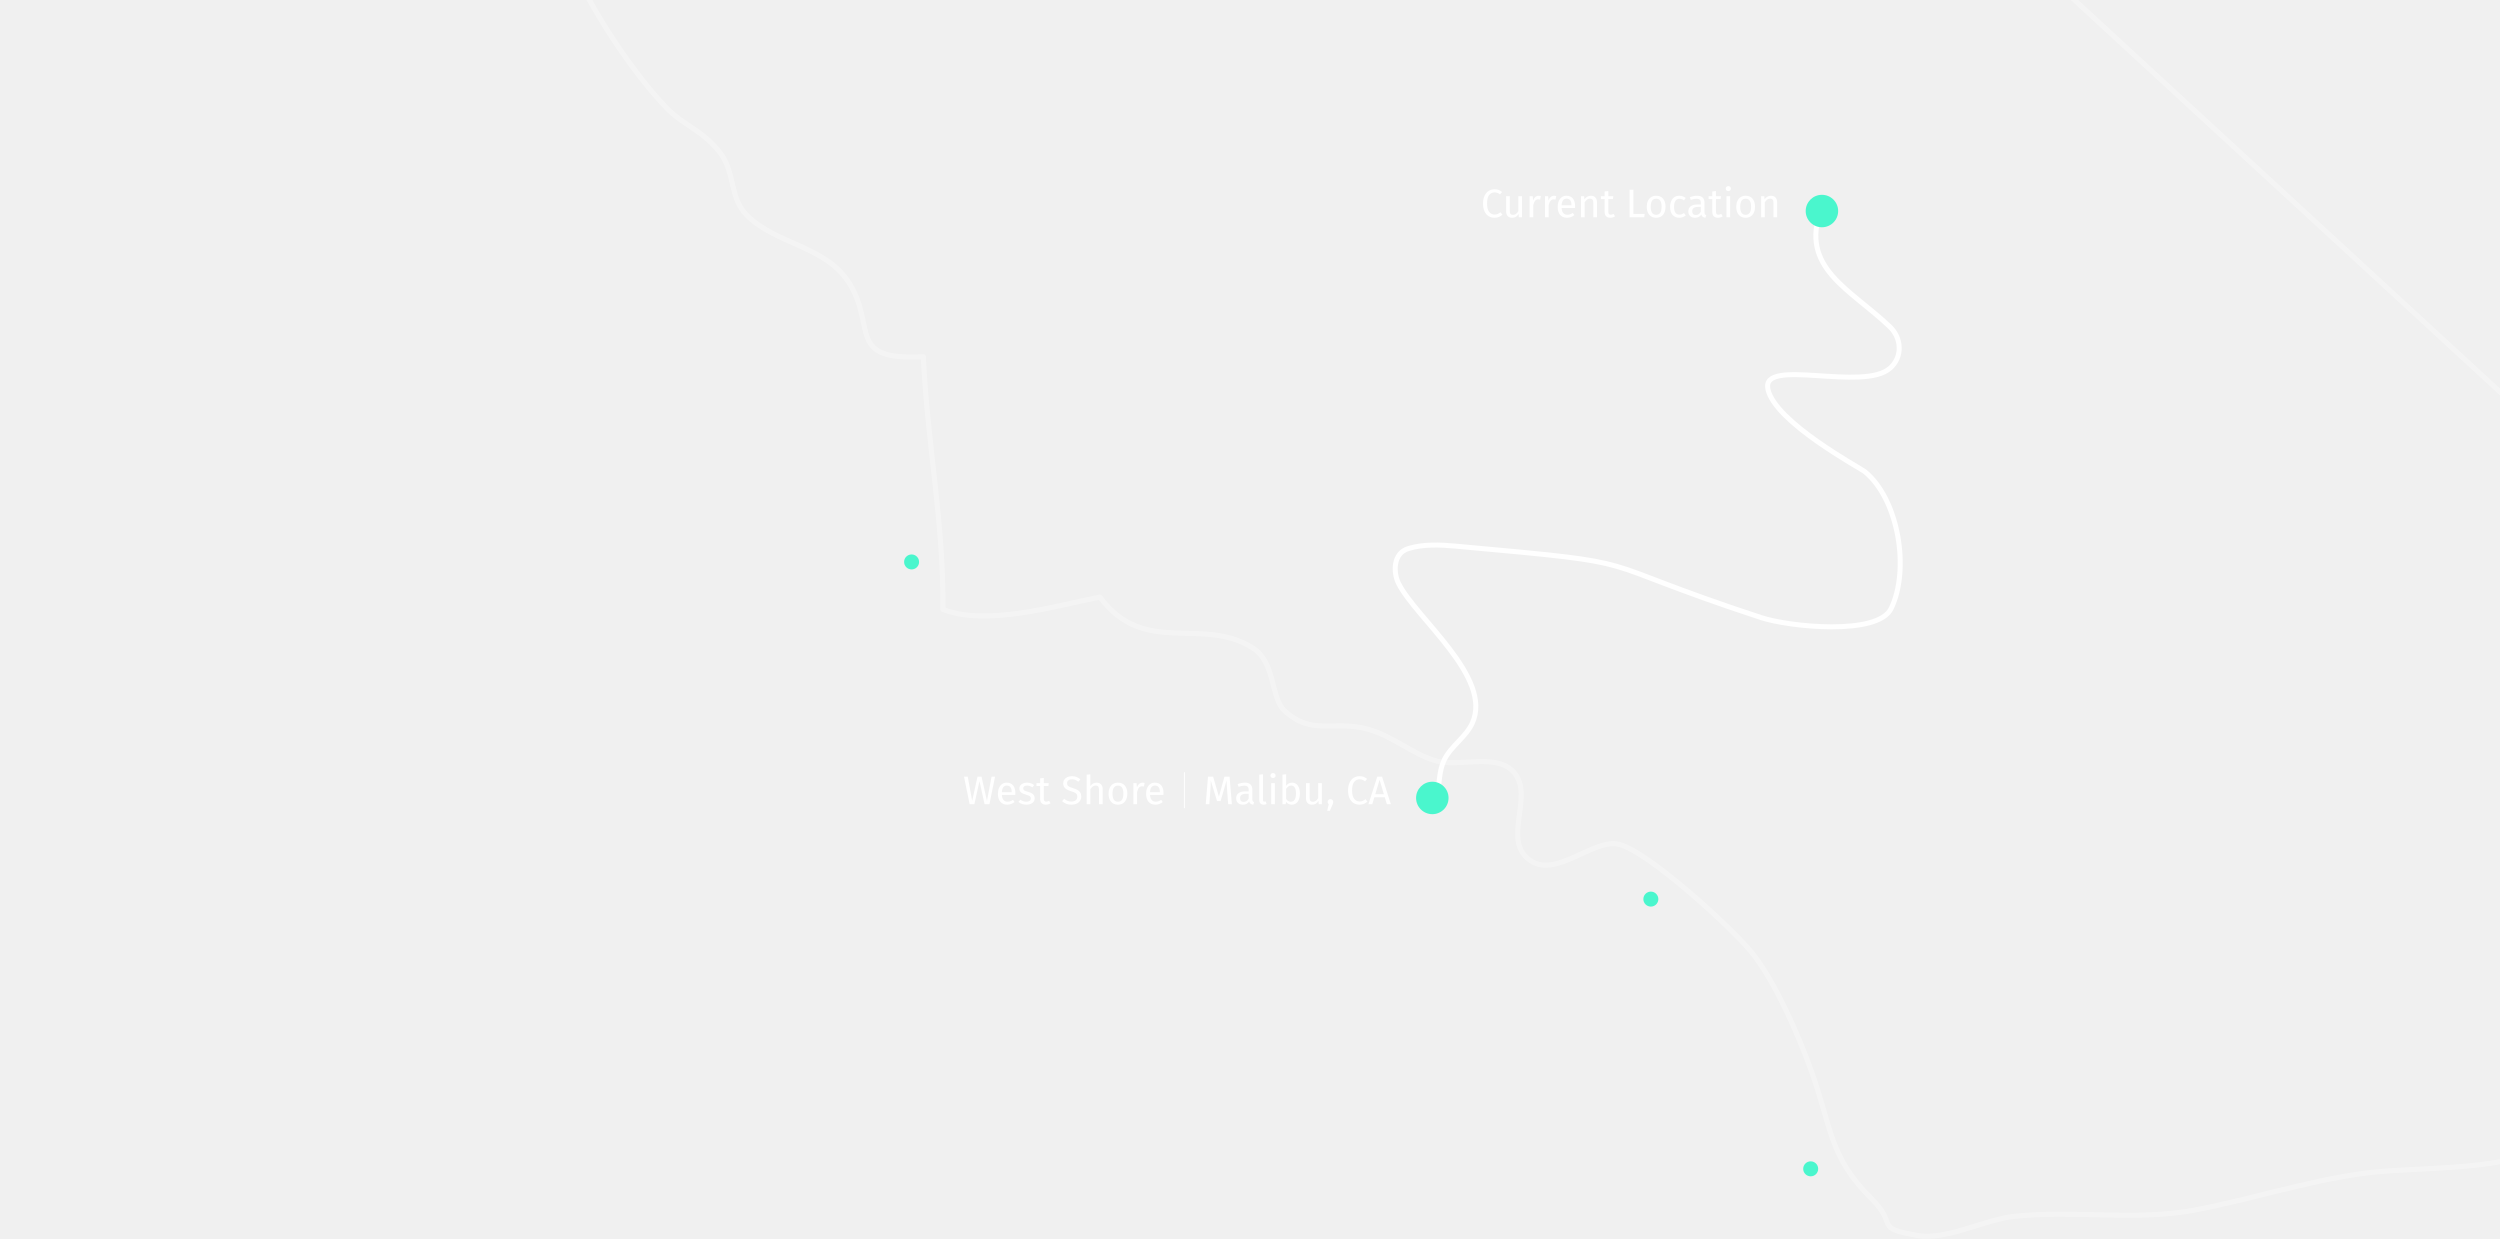
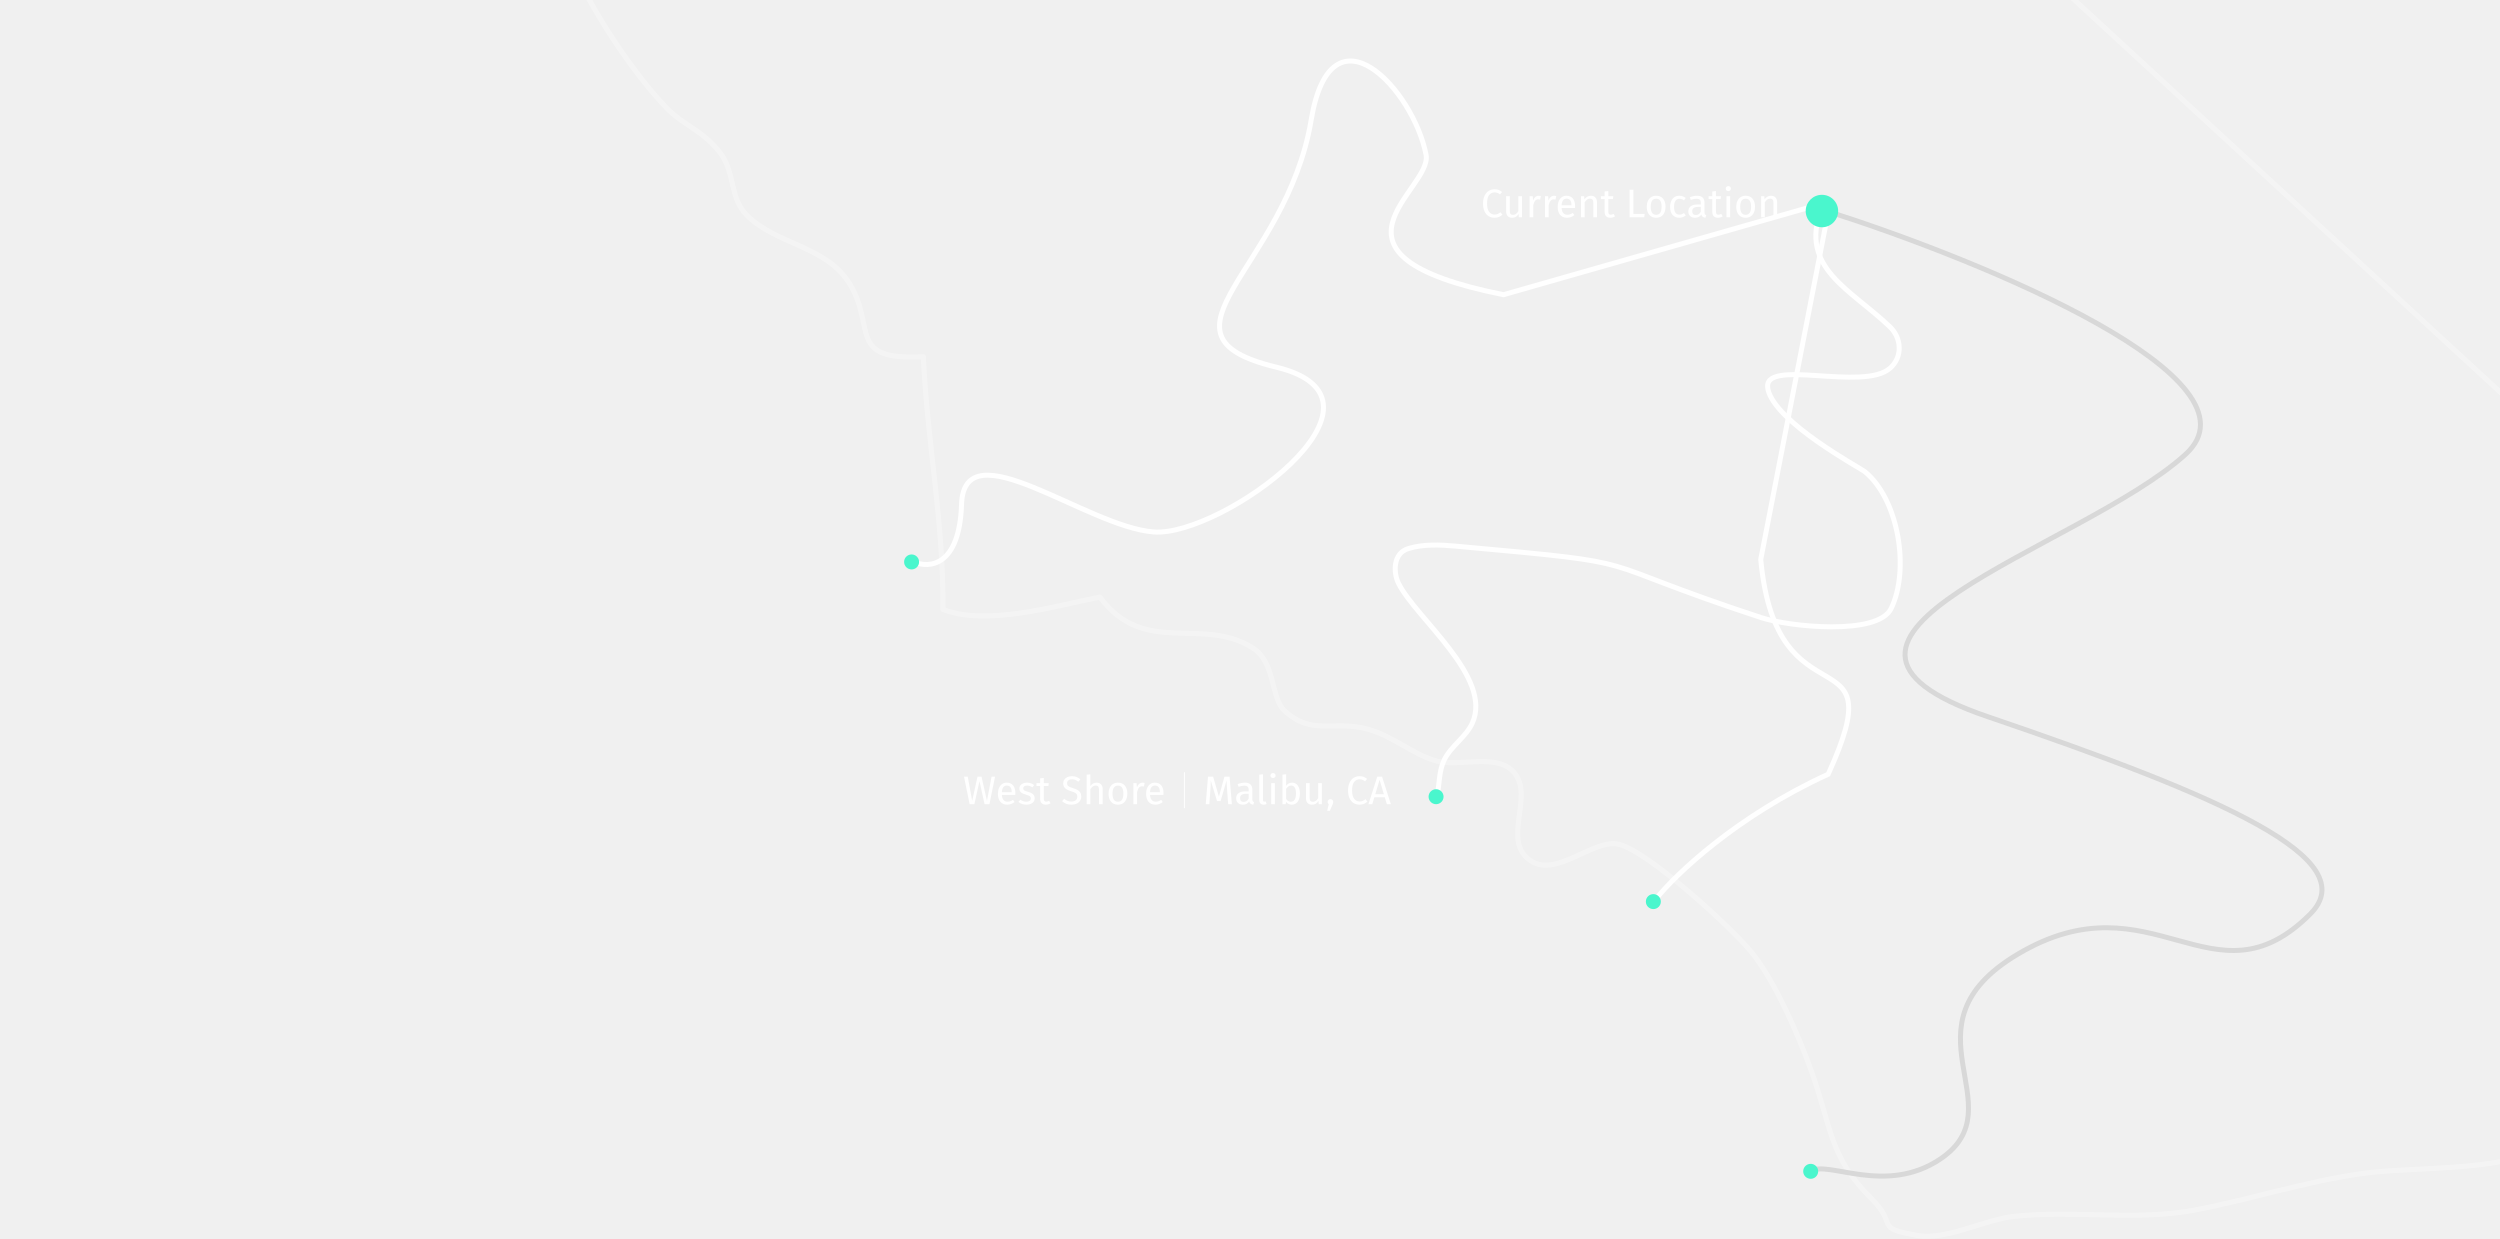
<svg xmlns="http://www.w3.org/2000/svg" width="1001" height="496" viewBox="0 0 1001 496" fill="none">
  <g opacity="0.298">
    <path d="M1008.08 163.448L443.182 -356.858V-747.19L28.11 -770C24.904 -762.456 4.367 -740.714 7.572 -728.596C11.43 -714.102 30.839 -718.735 36.478 -709.409C43.066 -698.42 31.729 -653.749 28.346 -640.86C21.876 -616.445 7.097 -596.665 2.822 -572.25C-4.36 -531.263 10.182 -534.53 37.724 -508.927C84.141 -465.742 46.924 -420.952 58.618 -370.223C68.115 -328.878 109.605 -307.554 124.8 -266.211C136.553 -234.37 152.697 -226.233 177.746 -202.947C177.153 -217.084 164.51 -258.785 188.253 -255.102C211.817 -251.478 202.736 -216.669 207.247 -202.115C211.045 -189.997 237.933 -165.761 215.616 -154.593C208.196 -150.91 187.066 -165.582 178.577 -169.503C184.572 -150.791 180.774 -131.367 190.271 -113.487C201.608 -92.162 213.835 -100.359 228.853 -88.775C244.344 -76.835 242.683 -63.114 235.797 -45.055C228.615 -26.225 221.196 -29.135 232.592 -6.443C240.843 9.951 254.85 30.742 266.9 43.216C273.904 50.463 281.502 52.127 288.506 61.393C294.323 69.115 292.067 79.214 299.012 86.164C310.883 98.104 331.006 98.282 340.384 113.904C350.831 131.309 338.96 144.437 369.706 142.833C371.309 177.643 377.897 209.185 377.541 243.994C394.695 250.825 422.414 242.687 440.399 239.063C458.266 263.18 481.355 246.429 501.774 259.558C510.678 265.26 508.837 279.517 514.239 284.506C525.339 294.723 533.529 288.308 547.301 291.872C557.51 294.486 565.404 301.97 575.138 304.703C584.338 307.257 599.475 301.258 606.301 309.396C614.492 319.138 600.78 336.958 613.127 344.799C623.395 351.333 638.115 335.77 648.088 338.027C659.721 340.7 693.079 371.174 701.271 381.212C710.59 392.677 719.969 414.062 725.25 428.793C733.501 451.841 732.373 463.127 749.408 479.998C760.27 490.75 749.942 491.522 767.63 494.67C779.204 496.749 794.518 488.374 806.212 487.067C830.549 484.394 855.122 489.027 879.102 484.453C901.421 480.176 922.729 473.166 945.64 469.899C965.465 467.048 1000.37 469.246 1017.94 459.801C1036.99 449.643 1038.71 426.654 1011.17 430.932C1008.97 416.26 1018.77 396.003 1007.85 385.847C1023.04 365.056 1028.56 350.384 1030.93 324.959C1032 313.792 1032.48 301.436 1038 292.05C1043.4 282.783 1058.59 277.259 1061.56 269.299C1066.13 256.943 1058.83 251.419 1053.25 244.528C1049.69 240.073 1039.54 242.212 1036.63 238.291C1031.23 231.103 1036.57 223.678 1033.6 216.431C1024.94 195.462 1014.61 187.205 1008.08 163.444C1008.26 167.424 1008.44 171.463 1008.2 175.384" stroke="white" stroke-width="2" stroke-linecap="round" stroke-linejoin="round" />
  </g>
+   <path d="M733 85C794.333 104.667 908.6 151.6 875 182C833 220 702 255 796 287C890 319 947 344 925 366C886.109 404.891 862 350 808 382C759.319 410.848 808 443 777 464C754.983 478.915 731.667 464.333 725 469" stroke="#D8D8D8" stroke-width="2" />
+   <path d="M732 85L705 224C711.4 292.8 759 251 732 310C695.2 326.8 670.667 350.333 663 360" stroke="white" stroke-width="2" />
  <path d="M729.114 83.939C720.546 107.321 740.614 115.526 756.675 130.807C761.434 135.336 761.888 142.817 756.879 147.342C746.107 157.074 705.264 142.917 707.854 155.745C710.53 168.994 745.061 187.531 746.618 188.799C760.284 199.932 764.735 228.174 757.208 243.658C751.852 254.676 716.342 250.962 705.172 247.293C632.024 223.266 664.985 226.131 582.817 218.67C576.527 218.099 569.935 217.806 563.894 219.65C557.671 221.549 557.869 229.339 559.957 233.55C566.876 247.506 597.849 271.178 589.514 289.523C586.956 295.152 580.963 298.707 578.264 304.27C576.151 308.627 576.385 313.772 575.445 318.523" stroke="white" stroke-width="2" />
-   <path fill-rule="evenodd" clip-rule="evenodd" d="M573.5 326C577.09 326 580 323.09 580 319.5C580 315.91 577.09 313 573.5 313C569.91 313 567 315.91 567 319.5C567 323.09 569.91 326 573.5 326Z" fill="#4AF6CD" />
-   <path fill-rule="evenodd" clip-rule="evenodd" d="M661 363C662.657 363 664 361.657 664 360C664 358.343 662.657 357 661 357C659.343 357 658 358.343 658 360C658 361.657 659.343 363 661 363Z" fill="#4AF6CD" />
-   <path fill-rule="evenodd" clip-rule="evenodd" d="M725 471C726.657 471 728 469.657 728 468C728 466.343 726.657 465 725 465C723.343 465 722 466.343 722 468C722 469.657 723.343 471 725 471Z" fill="#4AF6CD" />
+   <path d="M728 82L602 118C522 102 573.692 76 571 62C566 36 533 -0 525 48C515 108 457 134 511 147C565 160 489 215 462 213C435 211 386 171 385 202C384.2 226.8 372 227.667 366 225" stroke="white" stroke-width="2" />
+   <path fill-rule="evenodd" clip-rule="evenodd" d="M575 322C576.657 322 578 320.657 578 319C578 317.343 576.657 316 575 316C573.343 316 572 317.343 572 319C572 320.657 573.343 322 575 322Z" fill="#4AF6CD" />
+   <path fill-rule="evenodd" clip-rule="evenodd" d="M662 364C663.657 364 665 362.657 665 361C665 359.343 663.657 358 662 358C660.343 358 659 359.343 659 361C659 362.657 660.343 364 662 364Z" fill="#4AF6CD" />
+   <path fill-rule="evenodd" clip-rule="evenodd" d="M725 472C726.657 472 728 470.657 728 469C728 467.343 726.657 466 725 466C723.343 466 722 467.343 722 469C722 470.657 723.343 472 725 472Z" fill="#4AF6CD" />
  <path fill-rule="evenodd" clip-rule="evenodd" d="M365 228C366.657 228 368 226.657 368 225C368 223.343 366.657 222 365 222C363.343 222 362 223.343 362 225C362 226.657 363.343 228 365 228Z" fill="#4AF6CD" />
  <path fill-rule="evenodd" clip-rule="evenodd" d="M729.5 91C733.09 91 736 88.09 736 84.5C736 80.91 733.09 78 729.5 78C725.91 78 723 80.91 723 84.5C723 88.09 725.91 91 729.5 91Z" fill="#4AF6CD" />
  <path d="M398.41 310.976L396.17 322H394.218L392.186 312.768L390.138 322H388.234L385.994 310.976H387.482L389.258 320.672L391.386 310.976H393.002L395.178 320.672L397.018 310.976H398.41ZM406.544 317.536C406.544 317.781 406.534 318.032 406.512 318.288H401.136C401.2 319.216 401.435 319.899 401.84 320.336C402.246 320.773 402.768 320.992 403.408 320.992C403.814 320.992 404.187 320.933 404.528 320.816C404.87 320.699 405.227 320.512 405.6 320.256L406.24 321.136C405.344 321.84 404.363 322.192 403.296 322.192C402.123 322.192 401.206 321.808 400.544 321.04C399.894 320.272 399.568 319.216 399.568 317.872C399.568 316.997 399.707 316.224 399.984 315.552C400.272 314.869 400.678 314.336 401.2 313.952C401.734 313.568 402.358 313.376 403.072 313.376C404.192 313.376 405.051 313.744 405.648 314.48C406.246 315.216 406.544 316.235 406.544 317.536ZM405.088 317.104C405.088 316.272 404.923 315.637 404.592 315.2C404.262 314.763 403.766 314.544 403.104 314.544C401.899 314.544 401.243 315.429 401.136 317.2H405.088V317.104ZM411.183 313.376C411.759 313.376 412.276 313.456 412.735 313.616C413.194 313.776 413.631 314.016 414.047 314.336L413.423 315.264C413.039 315.019 412.671 314.837 412.319 314.72C411.978 314.603 411.615 314.544 411.231 314.544C410.751 314.544 410.372 314.645 410.095 314.848C409.818 315.04 409.679 315.307 409.679 315.648C409.679 315.989 409.807 316.256 410.063 316.448C410.33 316.64 410.804 316.827 411.487 317.008C412.426 317.243 413.124 317.563 413.583 317.968C414.052 318.373 414.287 318.928 414.287 319.632C414.287 320.464 413.962 321.099 413.311 321.536C412.671 321.973 411.887 322.192 410.959 322.192C409.679 322.192 408.618 321.824 407.775 321.088L408.559 320.192C409.274 320.736 410.063 321.008 410.927 321.008C411.482 321.008 411.919 320.896 412.239 320.672C412.57 320.437 412.735 320.123 412.735 319.728C412.735 319.44 412.676 319.211 412.559 319.04C412.442 318.859 412.239 318.704 411.951 318.576C411.663 318.437 411.242 318.293 410.687 318.144C409.791 317.909 409.14 317.595 408.735 317.2C408.34 316.805 408.143 316.304 408.143 315.696C408.143 315.259 408.271 314.864 408.527 314.512C408.794 314.149 409.156 313.872 409.615 313.68C410.084 313.477 410.607 313.376 411.183 313.376ZM420.62 321.616C420.065 322 419.436 322.192 418.732 322.192C418.017 322.192 417.457 321.989 417.052 321.584C416.657 321.168 416.46 320.571 416.46 319.792V314.704H414.988V313.568H416.46V311.664L417.932 311.488V313.568H419.932L419.772 314.704H417.932V319.728C417.932 320.165 418.006 320.485 418.156 320.688C418.316 320.88 418.577 320.976 418.94 320.976C419.27 320.976 419.644 320.864 420.06 320.64L420.62 321.616ZM429.179 310.784C429.915 310.784 430.545 310.891 431.067 311.104C431.59 311.307 432.097 311.627 432.587 312.064L431.755 312.992C431.339 312.661 430.929 312.421 430.523 312.272C430.129 312.112 429.702 312.032 429.243 312.032C428.667 312.032 428.193 312.165 427.819 312.432C427.446 312.699 427.259 313.088 427.259 313.6C427.259 313.92 427.323 314.192 427.451 314.416C427.579 314.629 427.814 314.827 428.155 315.008C428.507 315.189 429.014 315.381 429.675 315.584C430.369 315.797 430.945 316.027 431.403 316.272C431.862 316.517 432.23 316.859 432.507 317.296C432.795 317.723 432.939 318.267 432.939 318.928C432.939 319.568 432.779 320.133 432.459 320.624C432.15 321.115 431.697 321.499 431.099 321.776C430.513 322.053 429.814 322.192 429.003 322.192C427.478 322.192 426.23 321.717 425.259 320.768L426.091 319.84C426.539 320.203 426.993 320.48 427.451 320.672C427.91 320.853 428.422 320.944 428.987 320.944C429.67 320.944 430.235 320.779 430.683 320.448C431.131 320.107 431.355 319.616 431.355 318.976C431.355 318.613 431.286 318.315 431.147 318.08C431.009 317.835 430.769 317.616 430.427 317.424C430.097 317.232 429.611 317.04 428.971 316.848C427.841 316.507 427.014 316.096 426.491 315.616C425.969 315.136 425.707 314.485 425.707 313.664C425.707 313.109 425.851 312.613 426.139 312.176C426.438 311.739 426.849 311.397 427.371 311.152C427.905 310.907 428.507 310.784 429.179 310.784ZM439.066 313.376C439.834 313.376 440.431 313.605 440.858 314.064C441.295 314.523 441.514 315.152 441.514 315.952V322H440.042V316.16C440.042 315.563 439.925 315.141 439.69 314.896C439.466 314.651 439.135 314.528 438.698 314.528C438.261 314.528 437.871 314.656 437.53 314.912C437.189 315.168 436.869 315.531 436.57 316V322H435.098V310.192L436.57 310.032V314.736C437.231 313.829 438.063 313.376 439.066 313.376ZM447.641 313.376C448.825 313.376 449.742 313.771 450.393 314.56C451.054 315.349 451.385 316.421 451.385 317.776C451.385 318.651 451.236 319.424 450.937 320.096C450.638 320.757 450.206 321.275 449.641 321.648C449.076 322.011 448.404 322.192 447.625 322.192C446.441 322.192 445.518 321.797 444.857 321.008C444.196 320.219 443.865 319.147 443.865 317.792C443.865 316.917 444.014 316.149 444.313 315.488C444.612 314.816 445.044 314.299 445.609 313.936C446.174 313.563 446.852 313.376 447.641 313.376ZM447.641 314.56C446.18 314.56 445.449 315.637 445.449 317.792C445.449 319.936 446.174 321.008 447.625 321.008C449.076 321.008 449.801 319.931 449.801 317.776C449.801 315.632 449.081 314.56 447.641 314.56ZM457.481 313.376C457.78 313.376 458.057 313.408 458.313 313.472L458.041 314.912C457.785 314.848 457.54 314.816 457.305 314.816C456.782 314.816 456.361 315.008 456.041 315.392C455.721 315.776 455.47 316.373 455.289 317.184V322H453.817V313.568H455.081L455.225 315.28C455.449 314.651 455.753 314.176 456.137 313.856C456.521 313.536 456.969 313.376 457.481 313.376ZM465.872 317.536C465.872 317.781 465.862 318.032 465.84 318.288H460.464C460.528 319.216 460.763 319.899 461.168 320.336C461.574 320.773 462.096 320.992 462.736 320.992C463.142 320.992 463.515 320.933 463.856 320.816C464.198 320.699 464.555 320.512 464.928 320.256L465.568 321.136C464.672 321.84 463.691 322.192 462.624 322.192C461.451 322.192 460.534 321.808 459.872 321.04C459.222 320.272 458.896 319.216 458.896 317.872C458.896 316.997 459.035 316.224 459.312 315.552C459.6 314.869 460.006 314.336 460.528 313.952C461.062 313.568 461.686 313.376 462.4 313.376C463.52 313.376 464.379 313.744 464.976 314.48C465.574 315.216 465.872 316.235 465.872 317.536ZM464.416 317.104C464.416 316.272 464.251 315.637 463.92 315.2C463.59 314.763 463.094 314.544 462.432 314.544C461.227 314.544 460.571 315.429 460.464 317.2H464.416V317.104ZM474.41 309.184V323.568H474.058V309.184H474.41ZM493.237 322H491.765L491.381 317.024C491.221 315.072 491.131 313.573 491.109 312.528L488.725 320.752H487.301L484.789 312.512C484.789 313.845 484.72 315.387 484.581 317.136L484.213 322H482.773L483.685 310.976H485.733L488.053 318.992L490.261 310.976H492.325L493.237 322ZM501.434 320.032C501.434 320.373 501.493 320.629 501.61 320.8C501.728 320.96 501.904 321.083 502.138 321.168L501.802 322.192C501.365 322.139 501.013 322.016 500.746 321.824C500.48 321.632 500.282 321.333 500.154 320.928C499.589 321.771 498.752 322.192 497.642 322.192C496.81 322.192 496.154 321.957 495.674 321.488C495.194 321.019 494.954 320.405 494.954 319.648C494.954 318.752 495.274 318.064 495.914 317.584C496.565 317.104 497.482 316.864 498.666 316.864H499.962V316.24C499.962 315.643 499.818 315.216 499.53 314.96C499.242 314.704 498.8 314.576 498.202 314.576C497.584 314.576 496.826 314.725 495.93 315.024L495.562 313.952C496.608 313.568 497.578 313.376 498.474 313.376C499.466 313.376 500.208 313.621 500.698 314.112C501.189 314.592 501.434 315.28 501.434 316.176V320.032ZM497.978 321.088C498.821 321.088 499.482 320.651 499.962 319.776V317.84H498.858C497.301 317.84 496.522 318.416 496.522 319.568C496.522 320.069 496.645 320.448 496.89 320.704C497.136 320.96 497.498 321.088 497.978 321.088ZM505.981 322.192C505.437 322.192 505.005 322.032 504.685 321.712C504.376 321.381 504.221 320.923 504.221 320.336V310.176L505.693 310V320.304C505.693 320.539 505.731 320.709 505.805 320.816C505.891 320.923 506.029 320.976 506.221 320.976C506.424 320.976 506.605 320.944 506.765 320.88L507.149 321.904C506.797 322.096 506.408 322.192 505.981 322.192ZM510.461 313.568V322H508.989V313.568H510.461ZM509.709 309.52C510.018 309.52 510.269 309.616 510.461 309.808C510.653 310 510.749 310.24 510.749 310.528C510.749 310.816 510.653 311.056 510.461 311.248C510.269 311.429 510.018 311.52 509.709 311.52C509.41 311.52 509.165 311.429 508.973 311.248C508.781 311.056 508.685 310.816 508.685 310.528C508.685 310.24 508.781 310 508.973 309.808C509.165 309.616 509.41 309.52 509.709 309.52ZM517.36 313.376C518.32 313.376 519.083 313.765 519.648 314.544C520.214 315.312 520.496 316.389 520.496 317.776C520.496 318.651 520.363 319.424 520.096 320.096C519.83 320.757 519.446 321.275 518.944 321.648C518.443 322.011 517.856 322.192 517.184 322.192C516.299 322.192 515.552 321.819 514.944 321.072L514.8 322H513.504V310.176L514.976 310V314.624C515.584 313.792 516.379 313.376 517.36 313.376ZM516.832 321.024C517.483 321.024 517.99 320.763 518.352 320.24C518.726 319.707 518.912 318.885 518.912 317.776C518.912 316.635 518.742 315.813 518.4 315.312C518.059 314.8 517.574 314.544 516.944 314.544C516.198 314.544 515.542 314.981 514.976 315.856V319.888C515.2 320.24 515.472 320.517 515.792 320.72C516.123 320.923 516.47 321.024 516.832 321.024ZM529.276 322H528.012L527.9 320.688C527.58 321.211 527.212 321.595 526.796 321.84C526.38 322.075 525.874 322.192 525.276 322.192C524.54 322.192 523.964 321.968 523.548 321.52C523.132 321.072 522.924 320.437 522.924 319.616V313.568H524.396V319.456C524.396 320.032 524.498 320.443 524.7 320.688C524.903 320.923 525.234 321.04 525.692 321.04C526.514 321.04 527.218 320.555 527.804 319.584V313.568H529.276V322ZM532.701 319.968C533.021 319.968 533.288 320.075 533.501 320.288C533.714 320.501 533.821 320.763 533.821 321.072C533.821 321.403 533.725 321.781 533.533 322.208L532.461 324.656H531.405L532.045 322C531.906 321.893 531.794 321.76 531.709 321.6C531.634 321.44 531.597 321.264 531.597 321.072C531.597 320.763 531.704 320.501 531.917 320.288C532.13 320.075 532.392 319.968 532.701 319.968ZM544.331 310.784C544.992 310.784 545.547 310.869 545.995 311.04C546.454 311.211 546.918 311.488 547.387 311.872L546.555 312.848C545.883 312.304 545.174 312.032 544.427 312.032C543.51 312.032 542.768 312.384 542.203 313.088C541.648 313.792 541.371 314.923 541.371 316.48C541.371 317.995 541.648 319.115 542.203 319.84C542.758 320.555 543.494 320.912 544.411 320.912C544.88 320.912 545.291 320.832 545.643 320.672C545.995 320.512 546.368 320.288 546.763 320L547.515 320.96C547.174 321.312 546.736 321.605 546.203 321.84C545.67 322.075 545.056 322.192 544.363 322.192C543.467 322.192 542.667 321.973 541.963 321.536C541.27 321.088 540.726 320.437 540.331 319.584C539.947 318.72 539.755 317.685 539.755 316.48C539.755 315.275 539.958 314.245 540.363 313.392C540.768 312.528 541.318 311.877 542.011 311.44C542.704 311.003 543.478 310.784 544.331 310.784ZM555.3 322L554.468 319.232H550.292L549.46 322H547.924L551.46 310.976H553.38L556.9 322H555.3ZM550.66 318H554.1L552.388 312.24L550.66 318Z" fill="white" />
  <path d="M598.378 75.784C599.039 75.784 599.594 75.869 600.042 76.04C600.501 76.211 600.965 76.488 601.434 76.872L600.602 77.848C599.93 77.304 599.221 77.032 598.474 77.032C597.557 77.032 596.815 77.384 596.25 78.088C595.695 78.792 595.418 79.923 595.418 81.48C595.418 82.995 595.695 84.115 596.25 84.84C596.805 85.555 597.541 85.912 598.458 85.912C598.927 85.912 599.338 85.832 599.69 85.672C600.042 85.512 600.415 85.288 600.81 85L601.562 85.96C601.221 86.312 600.783 86.605 600.25 86.84C599.717 87.075 599.103 87.192 598.41 87.192C597.514 87.192 596.714 86.973 596.01 86.536C595.317 86.088 594.773 85.437 594.378 84.584C593.994 83.72 593.802 82.685 593.802 81.48C593.802 80.275 594.005 79.245 594.41 78.392C594.815 77.528 595.365 76.877 596.058 76.44C596.751 76.003 597.525 75.784 598.378 75.784ZM609.401 87H608.137L608.025 85.688C607.705 86.211 607.337 86.595 606.921 86.84C606.505 87.075 605.999 87.192 605.401 87.192C604.665 87.192 604.089 86.968 603.673 86.52C603.257 86.072 603.049 85.437 603.049 84.616V78.568H604.521V84.456C604.521 85.032 604.623 85.443 604.825 85.688C605.028 85.923 605.359 86.04 605.817 86.04C606.639 86.04 607.343 85.555 607.929 84.584V78.568H609.401V87ZM616.106 78.376C616.405 78.376 616.682 78.408 616.938 78.472L616.666 79.912C616.41 79.848 616.165 79.816 615.93 79.816C615.407 79.816 614.986 80.008 614.666 80.392C614.346 80.776 614.095 81.373 613.914 82.184V87H612.442V78.568H613.706L613.85 80.28C614.074 79.651 614.378 79.176 614.762 78.856C615.146 78.536 615.594 78.376 616.106 78.376ZM622.278 78.376C622.576 78.376 622.854 78.408 623.11 78.472L622.838 79.912C622.582 79.848 622.336 79.816 622.102 79.816C621.579 79.816 621.158 80.008 620.838 80.392C620.518 80.776 620.267 81.373 620.086 82.184V87H618.614V78.568H619.878L620.022 80.28C620.246 79.651 620.55 79.176 620.934 78.856C621.318 78.536 621.766 78.376 622.278 78.376ZM630.669 82.536C630.669 82.781 630.659 83.032 630.637 83.288H625.261C625.325 84.216 625.56 84.899 625.965 85.336C626.371 85.773 626.893 85.992 627.533 85.992C627.939 85.992 628.312 85.933 628.653 85.816C628.995 85.699 629.352 85.512 629.725 85.256L630.365 86.136C629.469 86.84 628.488 87.192 627.421 87.192C626.248 87.192 625.331 86.808 624.669 86.04C624.019 85.272 623.693 84.216 623.693 82.872C623.693 81.997 623.832 81.224 624.109 80.552C624.397 79.869 624.803 79.336 625.325 78.952C625.859 78.568 626.483 78.376 627.197 78.376C628.317 78.376 629.176 78.744 629.773 79.48C630.371 80.216 630.669 81.235 630.669 82.536ZM629.213 82.104C629.213 81.272 629.048 80.637 628.717 80.2C628.387 79.763 627.891 79.544 627.229 79.544C626.024 79.544 625.368 80.429 625.261 82.2H629.213V82.104ZM636.988 78.376C637.756 78.376 638.353 78.605 638.78 79.064C639.217 79.523 639.436 80.152 639.436 80.952V87H637.964V81.16C637.964 80.563 637.852 80.141 637.628 79.896C637.404 79.651 637.073 79.528 636.636 79.528C636.188 79.528 635.793 79.656 635.452 79.912C635.111 80.168 634.791 80.536 634.492 81.016V87H633.02V78.568H634.284L634.412 79.816C634.711 79.368 635.079 79.016 635.516 78.76C635.964 78.504 636.455 78.376 636.988 78.376ZM646.651 86.616C646.096 87 645.467 87.192 644.763 87.192C644.048 87.192 643.488 86.989 643.083 86.584C642.688 86.168 642.491 85.571 642.491 84.792V79.704H641.019V78.568H642.491V76.664L643.963 76.488V78.568H645.963L645.803 79.704H643.963V84.728C643.963 85.165 644.038 85.485 644.187 85.688C644.347 85.88 644.608 85.976 644.971 85.976C645.302 85.976 645.675 85.864 646.091 85.64L646.651 86.616ZM654.011 75.976V85.672H658.539L658.363 87H652.491V75.976H654.011ZM663.141 78.376C664.325 78.376 665.242 78.771 665.893 79.56C666.554 80.349 666.885 81.421 666.885 82.776C666.885 83.651 666.736 84.424 666.437 85.096C666.138 85.757 665.706 86.275 665.141 86.648C664.576 87.011 663.904 87.192 663.125 87.192C661.941 87.192 661.018 86.797 660.357 86.008C659.696 85.219 659.365 84.147 659.365 82.792C659.365 81.917 659.514 81.149 659.813 80.488C660.112 79.816 660.544 79.299 661.109 78.936C661.674 78.563 662.352 78.376 663.141 78.376ZM663.141 79.56C661.68 79.56 660.949 80.637 660.949 82.792C660.949 84.936 661.674 86.008 663.125 86.008C664.576 86.008 665.301 84.931 665.301 82.776C665.301 80.632 664.581 79.56 663.141 79.56ZM672.389 78.376C672.89 78.376 673.349 78.451 673.765 78.6C674.181 78.739 674.581 78.968 674.965 79.288L674.261 80.216C673.962 80.003 673.669 79.848 673.381 79.752C673.104 79.645 672.794 79.592 672.453 79.592C671.77 79.592 671.237 79.864 670.853 80.408C670.48 80.952 670.293 81.757 670.293 82.824C670.293 83.891 670.48 84.68 670.853 85.192C671.226 85.693 671.76 85.944 672.453 85.944C672.784 85.944 673.088 85.896 673.365 85.8C673.642 85.693 673.952 85.528 674.293 85.304L674.965 86.264C674.197 86.883 673.338 87.192 672.389 87.192C671.248 87.192 670.346 86.808 669.685 86.04C669.034 85.272 668.709 84.211 668.709 82.856C668.709 81.96 668.858 81.176 669.157 80.504C669.456 79.832 669.877 79.309 670.421 78.936C670.976 78.563 671.632 78.376 672.389 78.376ZM682.481 85.032C682.481 85.373 682.54 85.629 682.657 85.8C682.775 85.96 682.951 86.083 683.185 86.168L682.849 87.192C682.412 87.139 682.06 87.016 681.793 86.824C681.527 86.632 681.329 86.333 681.201 85.928C680.636 86.771 679.799 87.192 678.689 87.192C677.857 87.192 677.201 86.957 676.721 86.488C676.241 86.019 676.001 85.405 676.001 84.648C676.001 83.752 676.321 83.064 676.961 82.584C677.612 82.104 678.529 81.864 679.713 81.864H681.009V81.24C681.009 80.643 680.865 80.216 680.577 79.96C680.289 79.704 679.847 79.576 679.249 79.576C678.631 79.576 677.873 79.725 676.977 80.024L676.609 78.952C677.655 78.568 678.625 78.376 679.521 78.376C680.513 78.376 681.255 78.621 681.745 79.112C682.236 79.592 682.481 80.28 682.481 81.176V85.032ZM679.025 86.088C679.868 86.088 680.529 85.651 681.009 84.776V82.84H679.905C678.348 82.84 677.569 83.416 677.569 84.568C677.569 85.069 677.692 85.448 677.937 85.704C678.183 85.96 678.545 86.088 679.025 86.088ZM689.76 86.616C689.206 87 688.576 87.192 687.872 87.192C687.158 87.192 686.598 86.989 686.192 86.584C685.798 86.168 685.6 85.571 685.6 84.792V79.704H684.128V78.568H685.6V76.664L687.072 76.488V78.568H689.072L688.912 79.704H687.072V84.728C687.072 85.165 687.147 85.485 687.296 85.688C687.456 85.88 687.718 85.976 688.08 85.976C688.411 85.976 688.784 85.864 689.2 85.64L689.76 86.616ZM692.758 78.568V87H691.286V78.568H692.758ZM692.006 74.52C692.315 74.52 692.566 74.616 692.758 74.808C692.95 75 693.046 75.24 693.046 75.528C693.046 75.816 692.95 76.056 692.758 76.248C692.566 76.429 692.315 76.52 692.006 76.52C691.707 76.52 691.462 76.429 691.27 76.248C691.078 76.056 690.982 75.816 690.982 75.528C690.982 75.24 691.078 75 691.27 74.808C691.462 74.616 691.707 74.52 692.006 74.52ZM698.969 78.376C700.153 78.376 701.071 78.771 701.721 79.56C702.383 80.349 702.713 81.421 702.713 82.776C702.713 83.651 702.564 84.424 702.265 85.096C701.967 85.757 701.535 86.275 700.969 86.648C700.404 87.011 699.732 87.192 698.953 87.192C697.769 87.192 696.847 86.797 696.185 86.008C695.524 85.219 695.193 84.147 695.193 82.792C695.193 81.917 695.343 81.149 695.641 80.488C695.94 79.816 696.372 79.299 696.937 78.936C697.503 78.563 698.18 78.376 698.969 78.376ZM698.969 79.56C697.508 79.56 696.777 80.637 696.777 82.792C696.777 84.936 697.503 86.008 698.953 86.008C700.404 86.008 701.129 84.931 701.129 82.776C701.129 80.632 700.409 79.56 698.969 79.56ZM709.113 78.376C709.881 78.376 710.478 78.605 710.905 79.064C711.342 79.523 711.561 80.152 711.561 80.952V87H710.089V81.16C710.089 80.563 709.977 80.141 709.753 79.896C709.529 79.651 709.198 79.528 708.761 79.528C708.313 79.528 707.918 79.656 707.577 79.912C707.236 80.168 706.916 80.536 706.617 81.016V87H705.145V78.568H706.409L706.537 79.816C706.836 79.368 707.204 79.016 707.641 78.76C708.089 78.504 708.58 78.376 709.113 78.376Z" fill="white" />
</svg>
